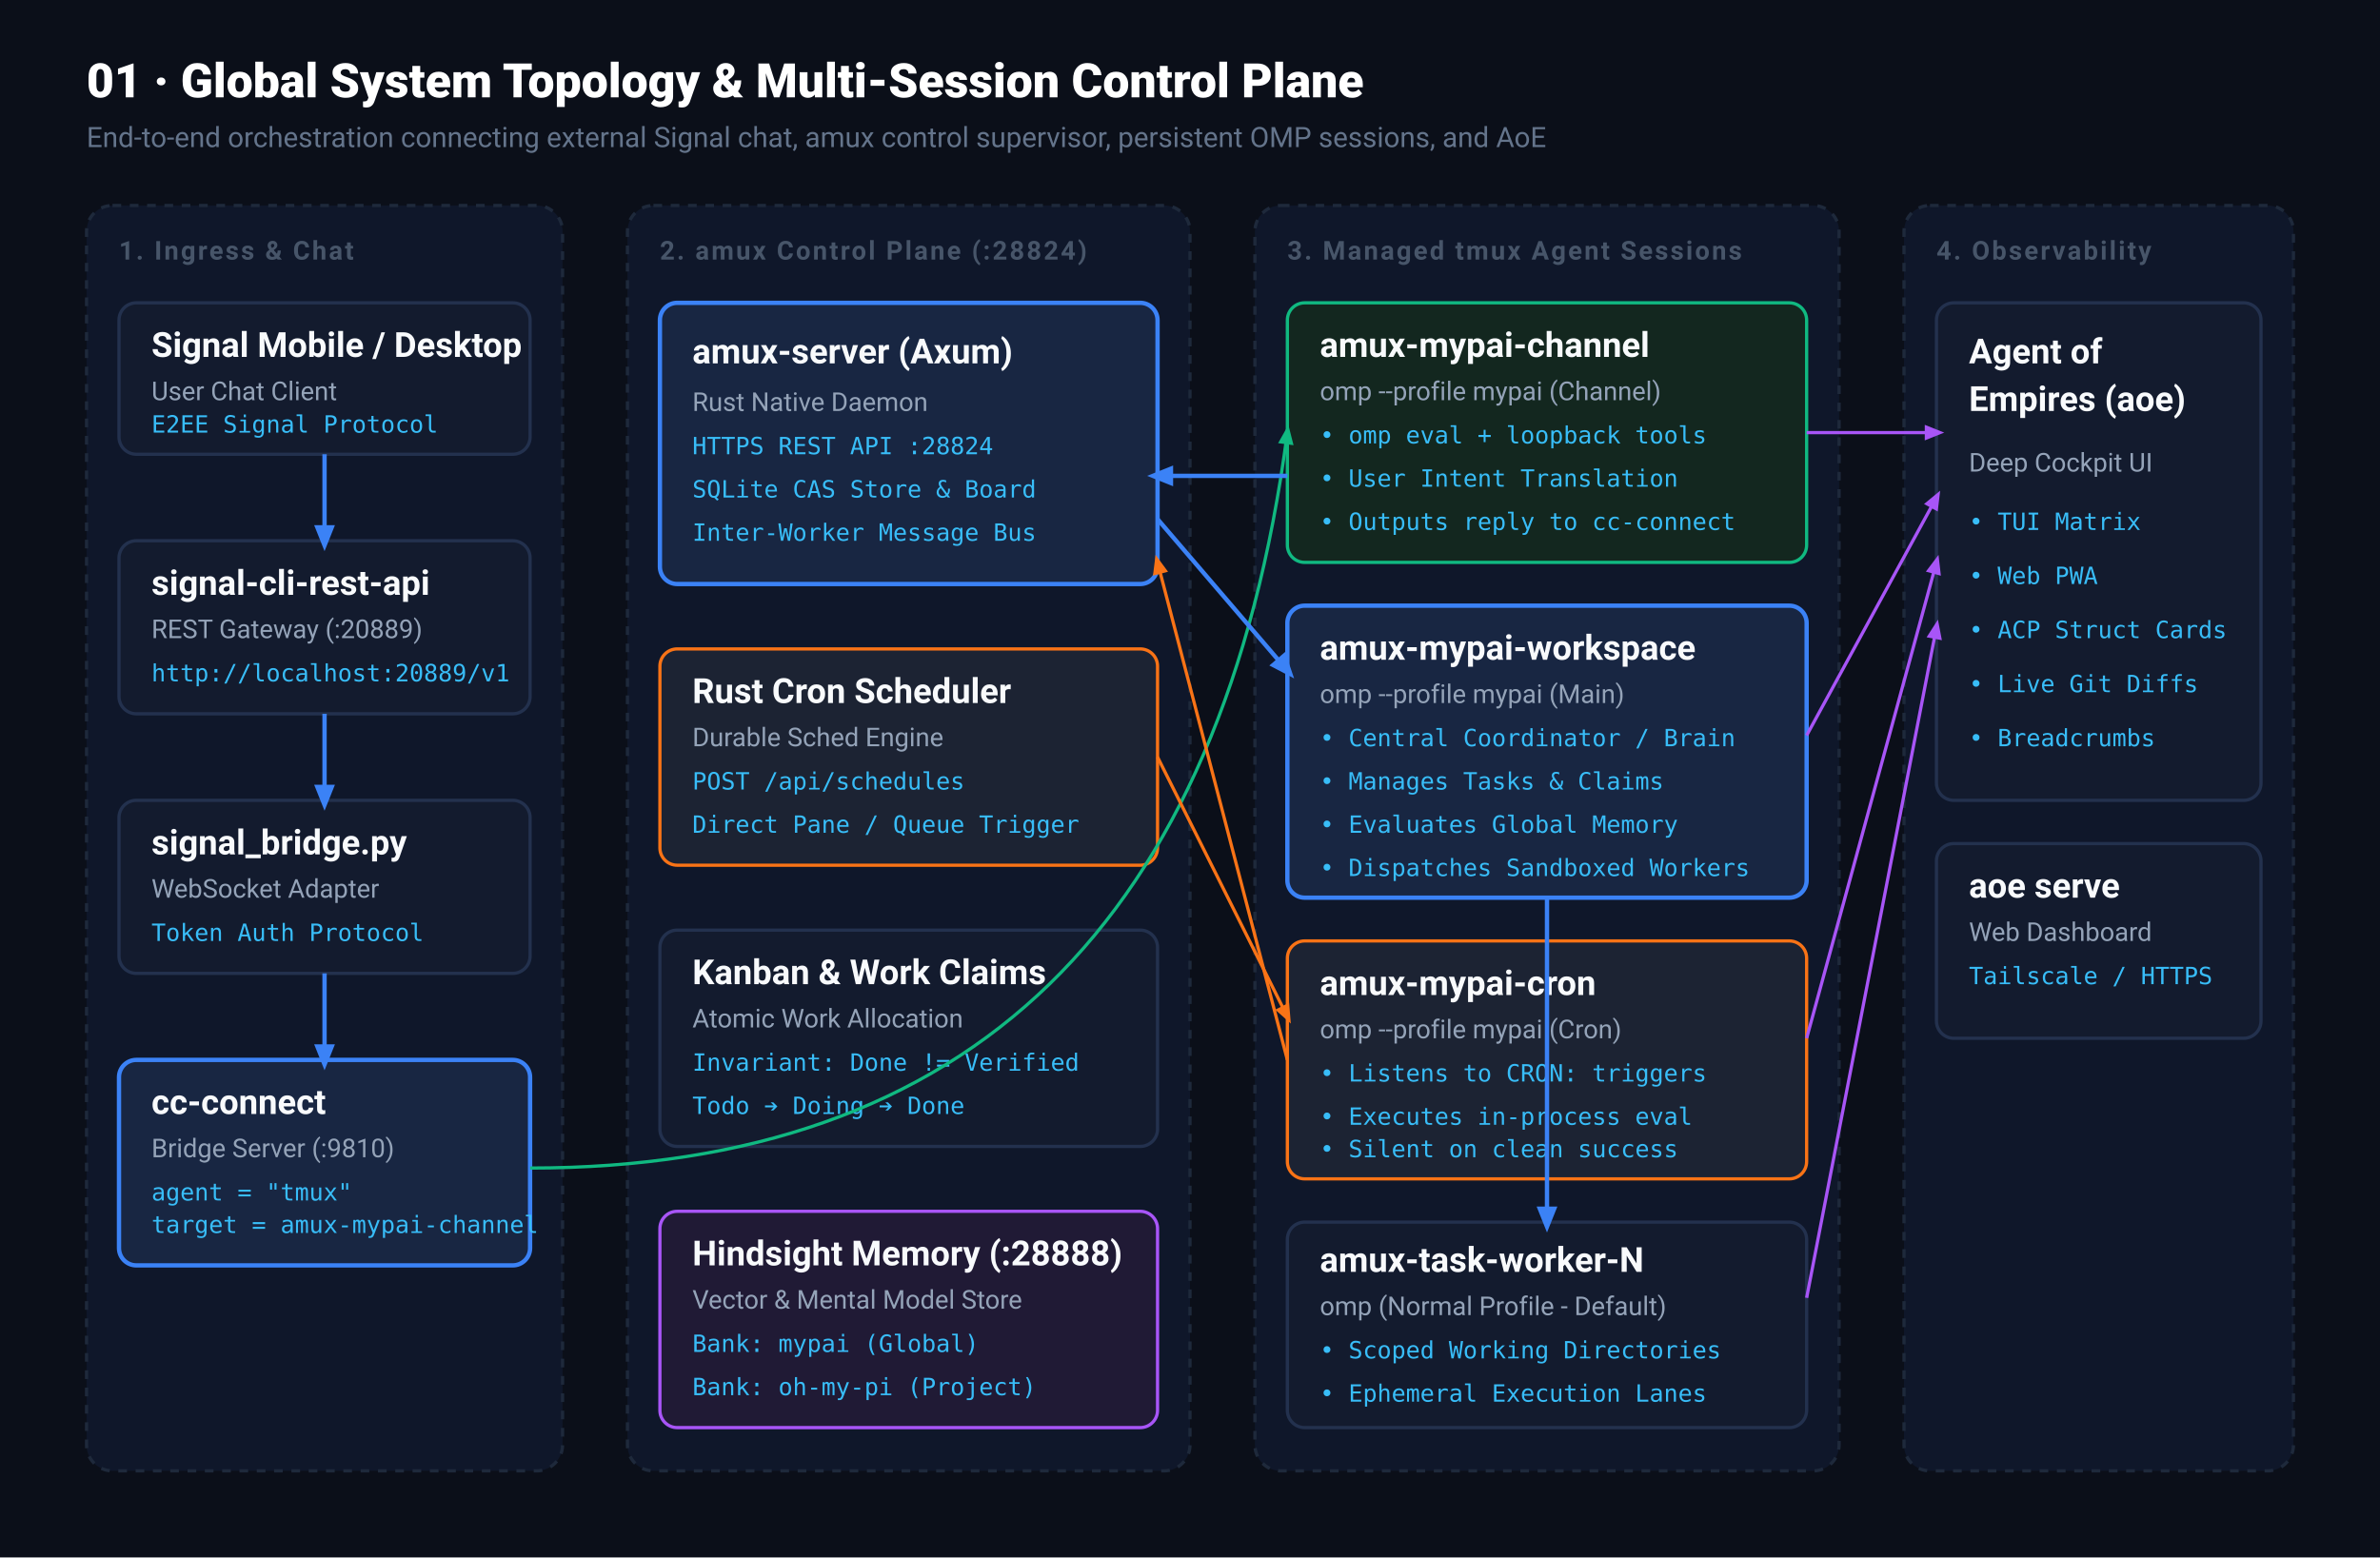
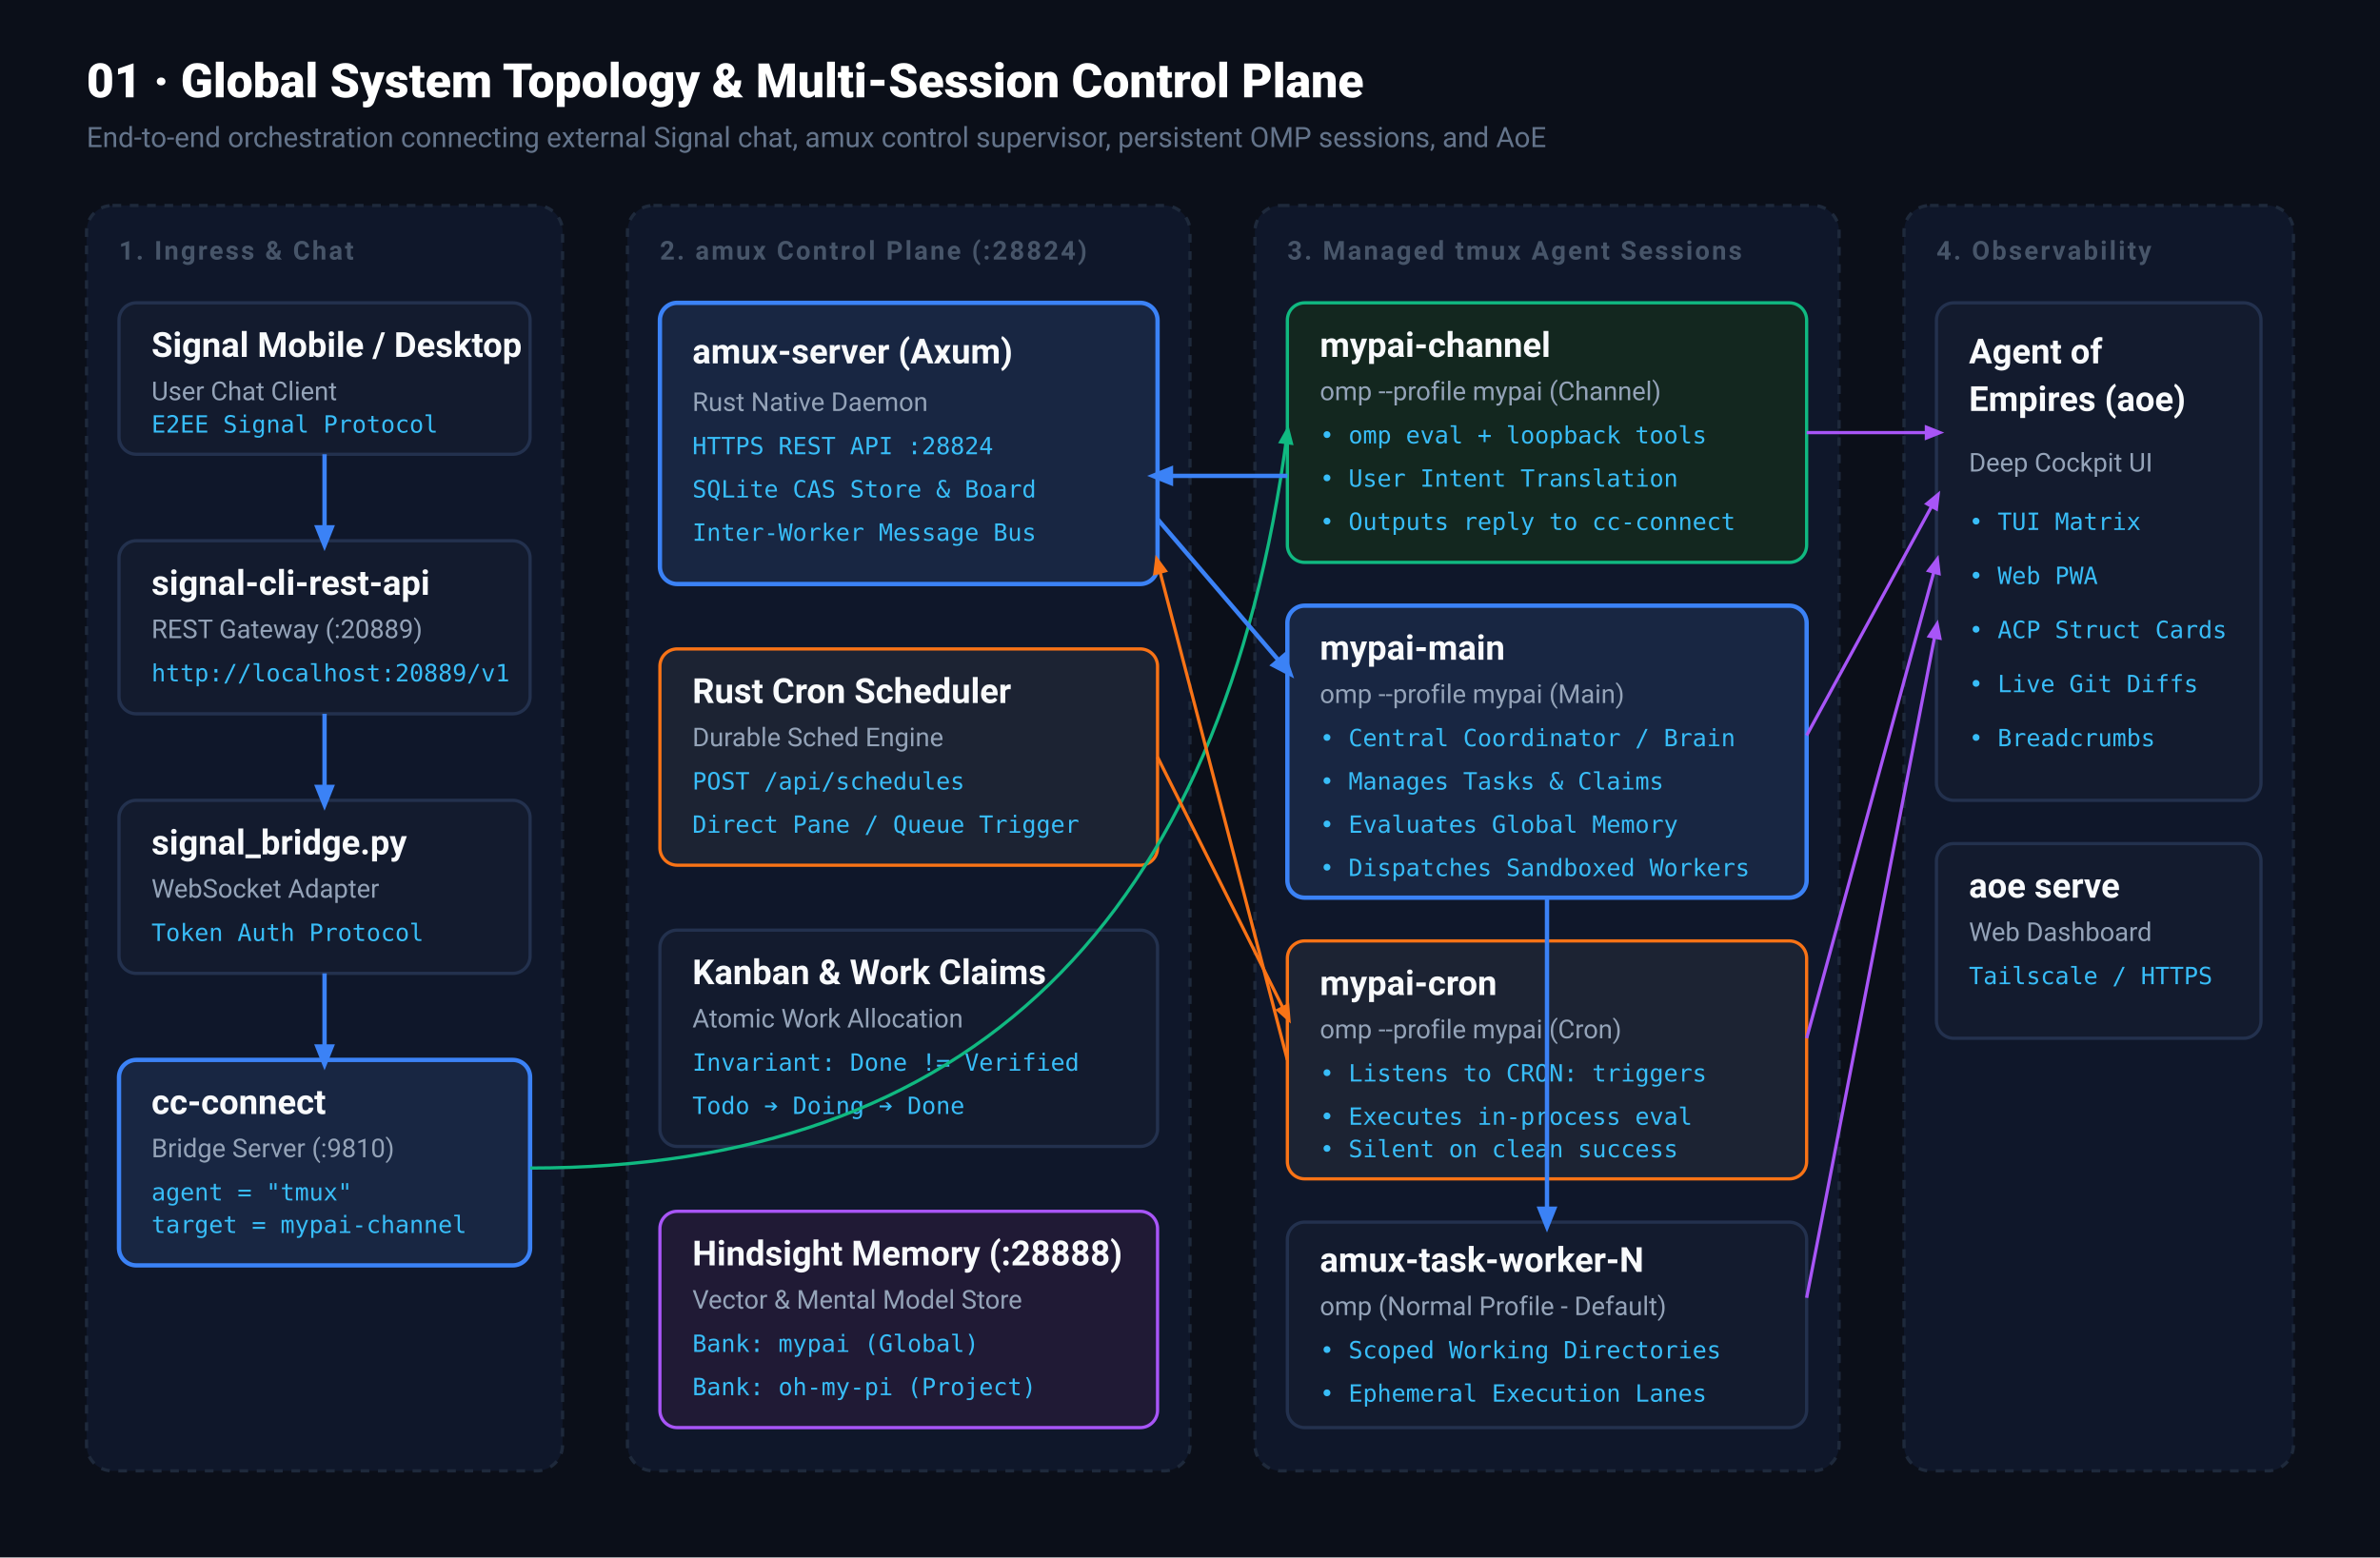
<svg xmlns="http://www.w3.org/2000/svg" viewBox="0 0 1100 720" width="100%" height="100%">
  <defs>
    <style>
      .bg { fill: #0b0f19; }
      .card-bg { fill: #131b2e; stroke: #23314e; stroke-width: 1.5; rx: 8px; }
      .card-highlight { fill: #182642; stroke: #3b82f6; stroke-width: 2; rx: 8px; }
      .card-accent { fill: #1c2333; stroke: #f97316; stroke-width: 1.5; rx: 8px; }
      .card-green { fill: #13271f; stroke: #10b981; stroke-width: 1.5; rx: 8px; }
      .card-purple { fill: #201a35; stroke: #a855f7; stroke-width: 1.5; rx: 8px; }
      .title-text { fill: #f8fafc; font-family: -apple-system, BlinkMacSystemFont, "Segoe UI", Roboto, sans-serif; font-weight: 700; font-size: 16px; }
      .sub-text { fill: #94a3b8; font-family: -apple-system, BlinkMacSystemFont, "Segoe UI", Roboto, sans-serif; font-size: 12px; }
      .code-text { fill: #38bdf8; font-family: ui-monospace, SFMono-Regular, Menlo, Monaco, Consolas, monospace; font-size: 11px; }
      .tag-text { fill: #cbd5e1; font-family: -apple-system, BlinkMacSystemFont, "Segoe UI", Roboto, sans-serif; font-size: 11px; font-weight: 600; }
      .header-title { fill: #ffffff; font-family: -apple-system, BlinkMacSystemFont, "Segoe UI", Roboto, sans-serif; font-weight: 800; font-size: 22px; }
      .header-desc { fill: #64748b; font-family: -apple-system, BlinkMacSystemFont, "Segoe UI", Roboto, sans-serif; font-size: 13px; }
      .group-box { fill: #0f172a; stroke: #1e293b; stroke-width: 1.5; stroke-dasharray: 4 4; rx: 12px; }
      .group-label { fill: #475569; font-family: -apple-system, BlinkMacSystemFont, "Segoe UI", Roboto, sans-serif; font-size: 12px; font-weight: 700; text-transform: uppercase; letter-spacing: 1px; }
      .conn { stroke: #334155; stroke-width: 1.5; fill: none; }
      .conn-active { stroke: #3b82f6; stroke-width: 2; fill: none; }
      .conn-green { stroke: #10b981; stroke-width: 1.5; fill: none; }
      .conn-orange { stroke: #f97316; stroke-width: 1.5; fill: none; }
      .conn-purple { stroke: #a855f7; stroke-width: 1.5; fill: none; }
    </style>
    <marker id="arrow" viewBox="0 0 10 10" refX="6" refY="5" markerWidth="6" markerHeight="6" orient="auto-start-reverse">
      <path d="M 0 1 L 10 5 L 0 9 z" fill="#3b82f6" />
    </marker>
    <marker id="arrow-green" viewBox="0 0 10 10" refX="6" refY="5" markerWidth="6" markerHeight="6" orient="auto-start-reverse">
      <path d="M 0 1 L 10 5 L 0 9 z" fill="#10b981" />
    </marker>
    <marker id="arrow-orange" viewBox="0 0 10 10" refX="6" refY="5" markerWidth="6" markerHeight="6" orient="auto-start-reverse">
      <path d="M 0 1 L 10 5 L 0 9 z" fill="#f97316" />
    </marker>
    <marker id="arrow-purple" viewBox="0 0 10 10" refX="6" refY="5" markerWidth="6" markerHeight="6" orient="auto-start-reverse">
      <path d="M 0 1 L 10 5 L 0 9 z" fill="#a855f7" />
    </marker>
  </defs>
  <rect width="1100" height="720" class="bg" />
  <text x="40" y="45" class="header-title">01 · Global System Topology &amp; Multi-Session Control Plane</text>
  <text x="40" y="68" class="header-desc">End-to-end orchestration connecting external Signal chat, amux control supervisor, persistent OMP sessions, and AoE</text>
  <rect x="40" y="95" width="220" height="585" class="group-box" />
  <text x="55" y="120" class="group-label">1. Ingress &amp; Chat</text>
  <rect x="55" y="140" width="190" height="70" class="card-bg" />
  <text x="70" y="165" class="title-text">Signal Mobile / Desktop</text>
  <text x="70" y="185" class="sub-text">User Chat Client</text>
  <text x="70" y="200" class="code-text">E2EE Signal Protocol</text>
  <rect x="55" y="250" width="190" height="80" class="card-bg" />
  <text x="70" y="275" class="title-text">signal-cli-rest-api</text>
  <text x="70" y="295" class="sub-text">REST Gateway (:20889)</text>
  <text x="70" y="315" class="code-text">http://localhost:20889/v1</text>
  <rect x="55" y="370" width="190" height="80" class="card-bg" />
  <text x="70" y="395" class="title-text">signal_bridge.py</text>
  <text x="70" y="415" class="sub-text">WebSocket Adapter</text>
  <text x="70" y="435" class="code-text">Token Auth Protocol</text>
  <rect x="55" y="490" width="190" height="95" class="card-highlight" />
  <text x="70" y="515" class="title-text">cc-connect</text>
  <text x="70" y="535" class="sub-text">Bridge Server (:9810)</text>
  <text x="70" y="555" class="code-text">agent = "tmux"</text>
-   <text x="70" y="570" class="code-text">target = amux-mypai-channel</text>
+   <text x="70" y="570" class="code-text">target = mypai-channel</text>
  <path d="M 150 210 L 150 250" class="conn-active" marker-end="url(#arrow)" />
  <path d="M 150 330 L 150 370" class="conn-active" marker-end="url(#arrow)" />
  <path d="M 150 450 L 150 490" class="conn-active" marker-end="url(#arrow)" />
  <rect x="290" y="95" width="260" height="585" class="group-box" />
  <text x="305" y="120" class="group-label">2. amux Control Plane (:28824)</text>
  <rect x="305" y="140" width="230" height="130" class="card-highlight" />
  <text x="320" y="168" class="title-text">amux-server (Axum)</text>
  <text x="320" y="190" class="sub-text">Rust Native Daemon</text>
  <text x="320" y="210" class="code-text">HTTPS REST API :28824</text>
  <text x="320" y="230" class="code-text">SQLite CAS Store &amp; Board</text>
  <text x="320" y="250" class="code-text">Inter-Worker Message Bus</text>
  <rect x="305" y="300" width="230" height="100" class="card-accent" />
  <text x="320" y="325" class="title-text">Rust Cron Scheduler</text>
  <text x="320" y="345" class="sub-text">Durable Sched Engine</text>
  <text x="320" y="365" class="code-text">POST /api/schedules</text>
  <text x="320" y="385" class="code-text">Direct Pane / Queue Trigger</text>
  <rect x="305" y="430" width="230" height="100" class="card-bg" />
  <text x="320" y="455" class="title-text">Kanban &amp; Work Claims</text>
  <text x="320" y="475" class="sub-text">Atomic Work Allocation</text>
  <text x="320" y="495" class="code-text">Invariant: Done != Verified</text>
  <text x="320" y="515" class="code-text">Todo ➔ Doing ➔ Done</text>
  <rect x="305" y="560" width="230" height="100" class="card-purple" />
  <text x="320" y="585" class="title-text">Hindsight Memory (:28888)</text>
  <text x="320" y="605" class="sub-text">Vector &amp; Mental Model Store</text>
  <text x="320" y="625" class="code-text">Bank: mypai (Global)</text>
  <text x="320" y="645" class="code-text">Bank: oh-my-pi (Project)</text>
  <rect x="580" y="95" width="270" height="585" class="group-box" />
  <text x="595" y="120" class="group-label">3. Managed tmux Agent Sessions</text>
  <rect x="595" y="140" width="240" height="120" class="card-green" />
-   <text x="610" y="165" class="title-text">amux-mypai-channel</text>
+   <text x="610" y="165" class="title-text">mypai-channel</text>
  <text x="610" y="185" class="sub-text">omp --profile mypai (Channel)</text>
  <text x="610" y="205" class="code-text">• omp eval + loopback tools</text>
  <text x="610" y="225" class="code-text">• User Intent Translation</text>
  <text x="610" y="245" class="code-text">• Outputs reply to cc-connect</text>
  <rect x="595" y="280" width="240" height="135" class="card-highlight" />
-   <text x="610" y="305" class="title-text">amux-mypai-workspace</text>
+   <text x="610" y="305" class="title-text">mypai-main</text>
  <text x="610" y="325" class="sub-text">omp --profile mypai (Main)</text>
  <text x="610" y="345" class="code-text">• Central Coordinator / Brain</text>
  <text x="610" y="365" class="code-text">• Manages Tasks &amp; Claims</text>
  <text x="610" y="385" class="code-text">• Evaluates Global Memory</text>
  <text x="610" y="405" class="code-text">• Dispatches Sandboxed Workers</text>
  <rect x="595" y="435" width="240" height="110" class="card-accent" />
-   <text x="610" y="460" class="title-text">amux-mypai-cron</text>
+   <text x="610" y="460" class="title-text">mypai-cron</text>
  <text x="610" y="480" class="sub-text">omp --profile mypai (Cron)</text>
  <text x="610" y="500" class="code-text">• Listens to CRON: triggers</text>
  <text x="610" y="520" class="code-text">• Executes in-process eval</text>
  <text x="610" y="535" class="code-text">• Silent on clean success</text>
  <rect x="595" y="565" width="240" height="95" class="card-bg" />
  <text x="610" y="588" class="title-text">amux-task-worker-N</text>
  <text x="610" y="608" class="sub-text">omp (Normal Profile - Default)</text>
  <text x="610" y="628" class="code-text">• Scoped Working Directories</text>
  <text x="610" y="648" class="code-text">• Ephemeral Execution Lanes</text>
  <rect x="880" y="95" width="180" height="585" class="group-box" />
  <text x="895" y="120" class="group-label">4. Observability</text>
  <rect x="895" y="140" width="150" height="230" class="card-bg" />
  <text x="910" y="168" class="title-text">Agent of</text>
  <text x="910" y="190" class="title-text">Empires (aoe)</text>
  <text x="910" y="218" class="sub-text">Deep Cockpit UI</text>
  <text x="910" y="245" class="code-text">• TUI Matrix</text>
  <text x="910" y="270" class="code-text">• Web PWA</text>
  <text x="910" y="295" class="code-text">• ACP Struct Cards</text>
  <text x="910" y="320" class="code-text">• Live Git Diffs</text>
  <text x="910" y="345" class="code-text">• Breadcrumbs</text>
  <rect x="895" y="390" width="150" height="90" class="card-bg" />
  <text x="910" y="415" class="title-text">aoe serve</text>
  <text x="910" y="435" class="sub-text">Web Dashboard</text>
  <text x="910" y="455" class="code-text">Tailscale / HTTPS</text>
  <path d="M 245 540 Q 550 540 595 200" class="conn-green" marker-end="url(#arrow-green)" />
  <path d="M 595 220 L 535 220" class="conn-active" marker-end="url(#arrow)" />
  <path d="M 535 240 L 595 310" class="conn-active" marker-end="url(#arrow)" />
  <path d="M 535 350 L 595 470" class="conn-orange" marker-end="url(#arrow-orange)" />
  <path d="M 595 490 L 535 260" class="conn-orange" marker-end="url(#arrow-orange)" />
  <path d="M 715 415 L 715 565" class="conn-active" marker-end="url(#arrow)" />
  <path d="M 835 200 L 895 200" class="conn-purple" marker-end="url(#arrow-purple)" />
  <path d="M 835 340 L 895 230" class="conn-purple" marker-end="url(#arrow-purple)" />
  <path d="M 835 480 L 895 260" class="conn-purple" marker-end="url(#arrow-purple)" />
  <path d="M 835 600 L 895 290" class="conn-purple" marker-end="url(#arrow-purple)" />
</svg>
